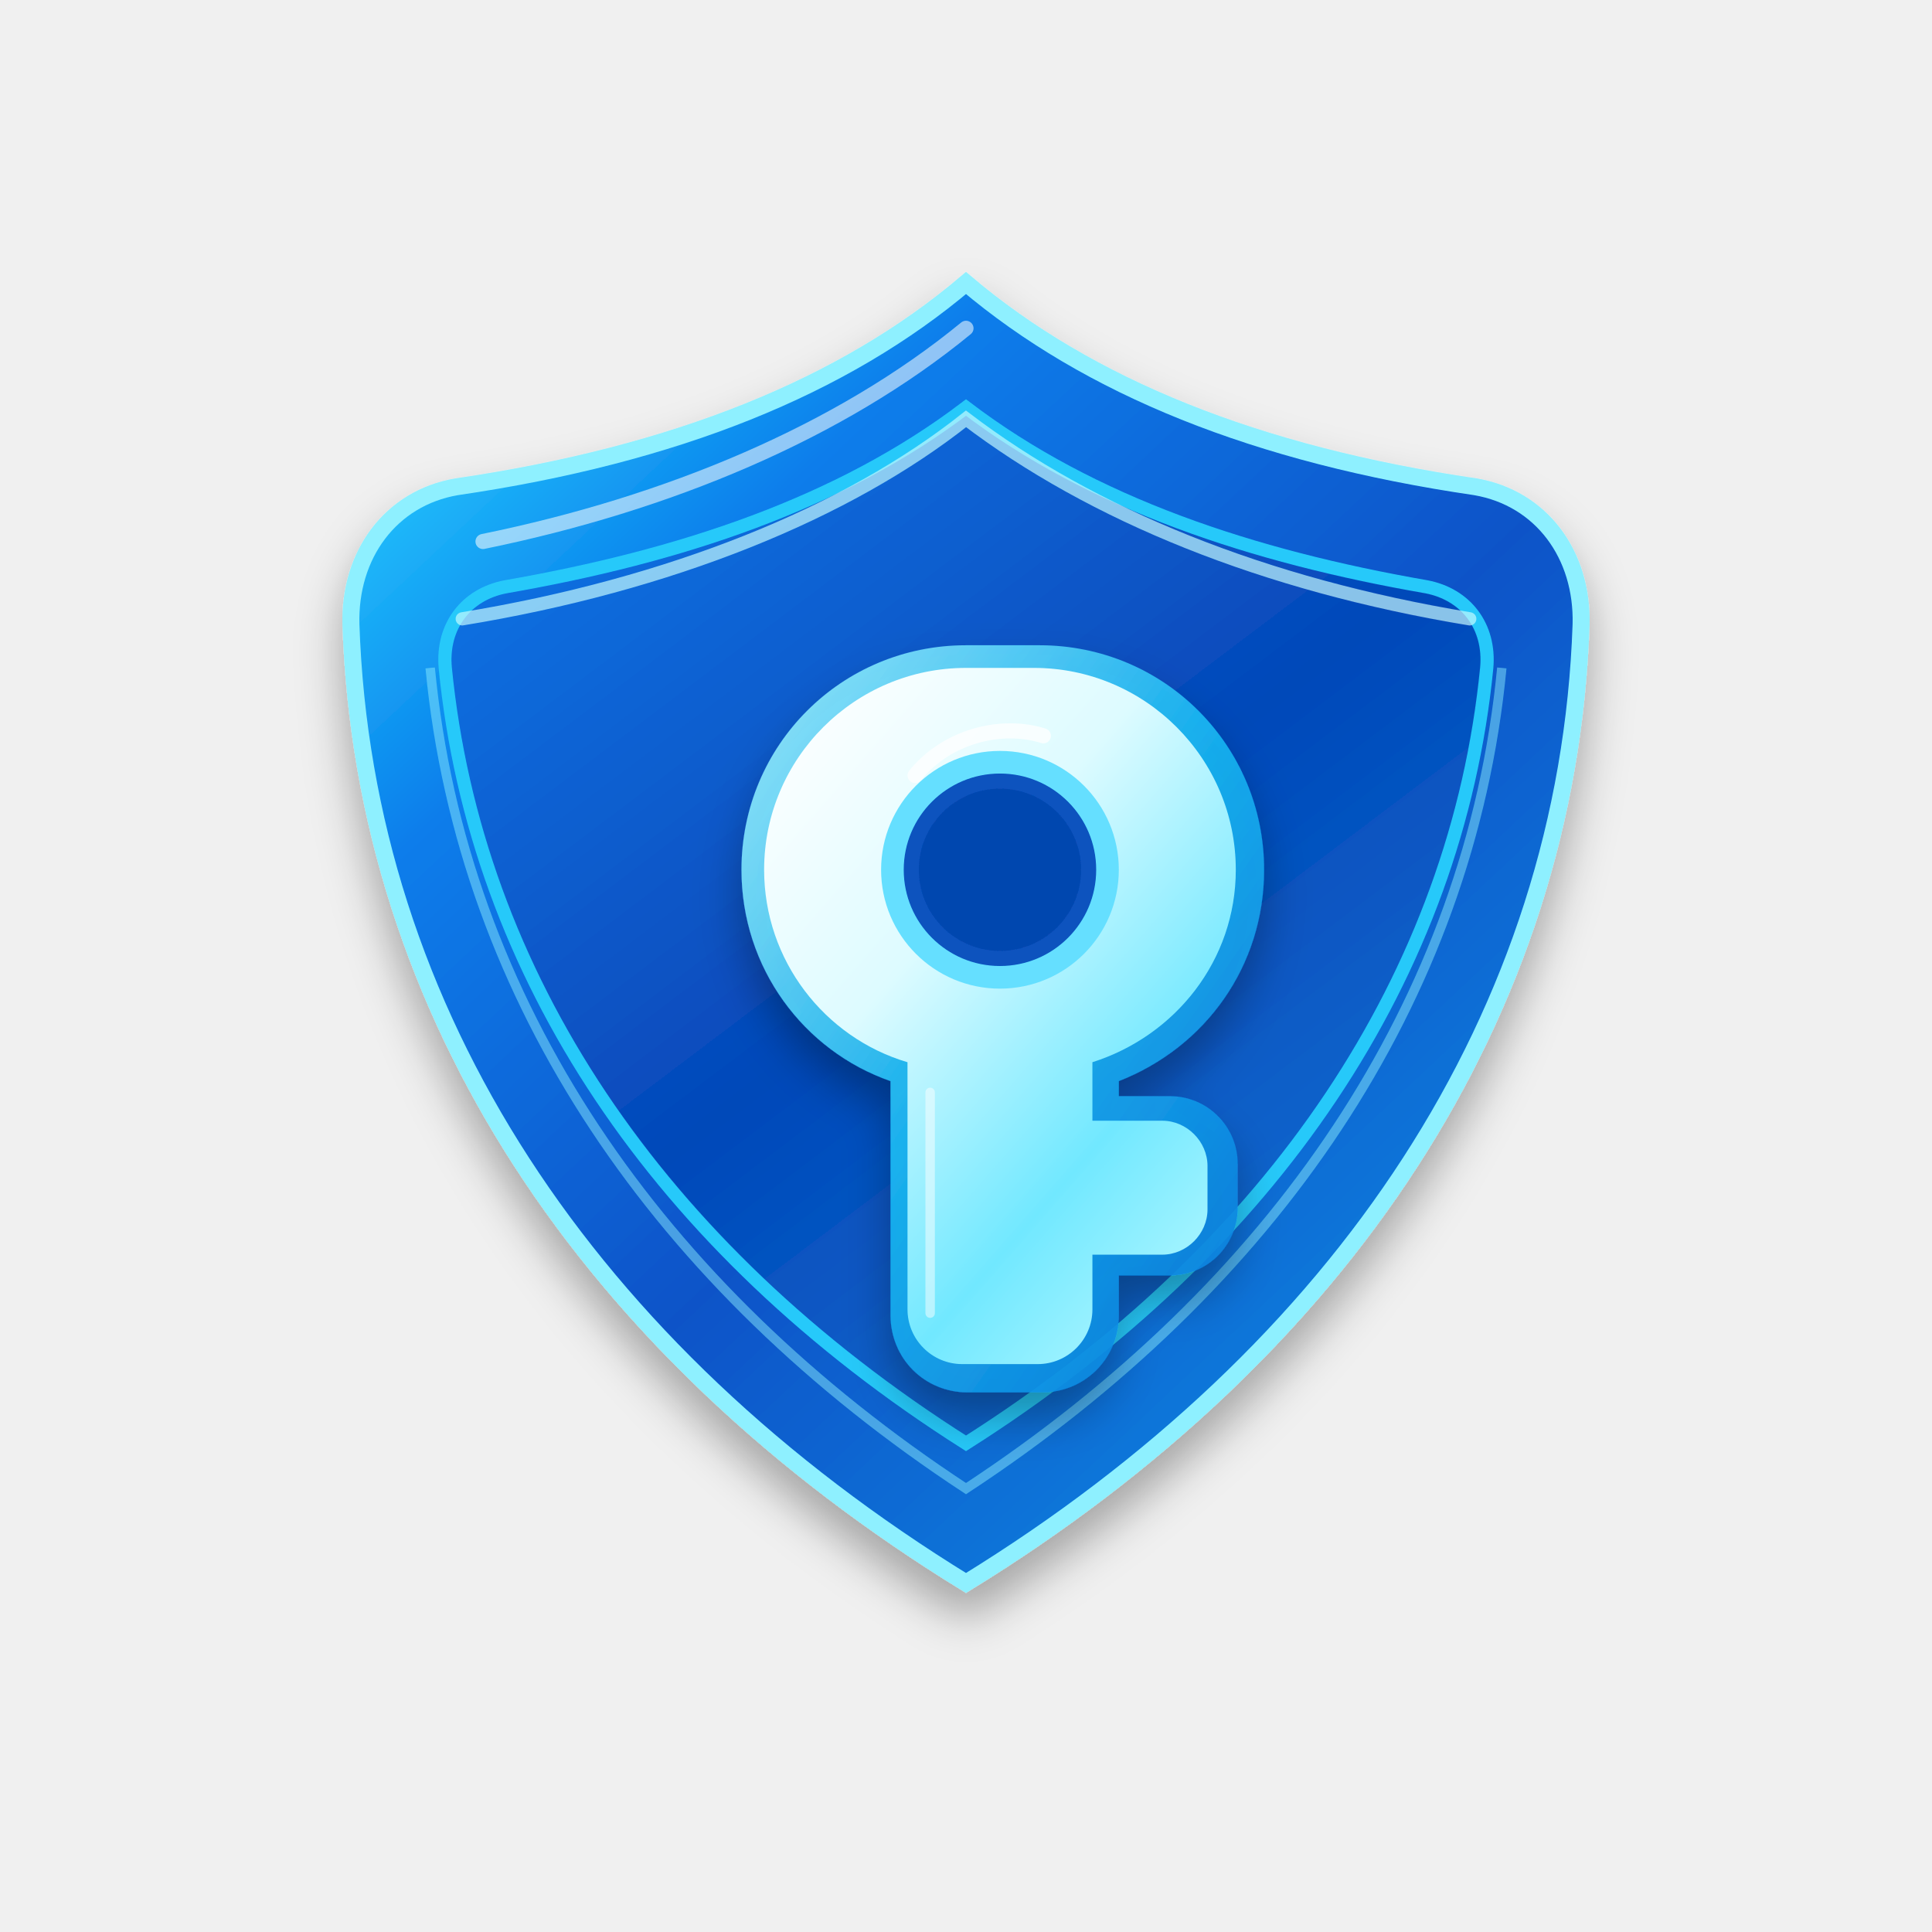
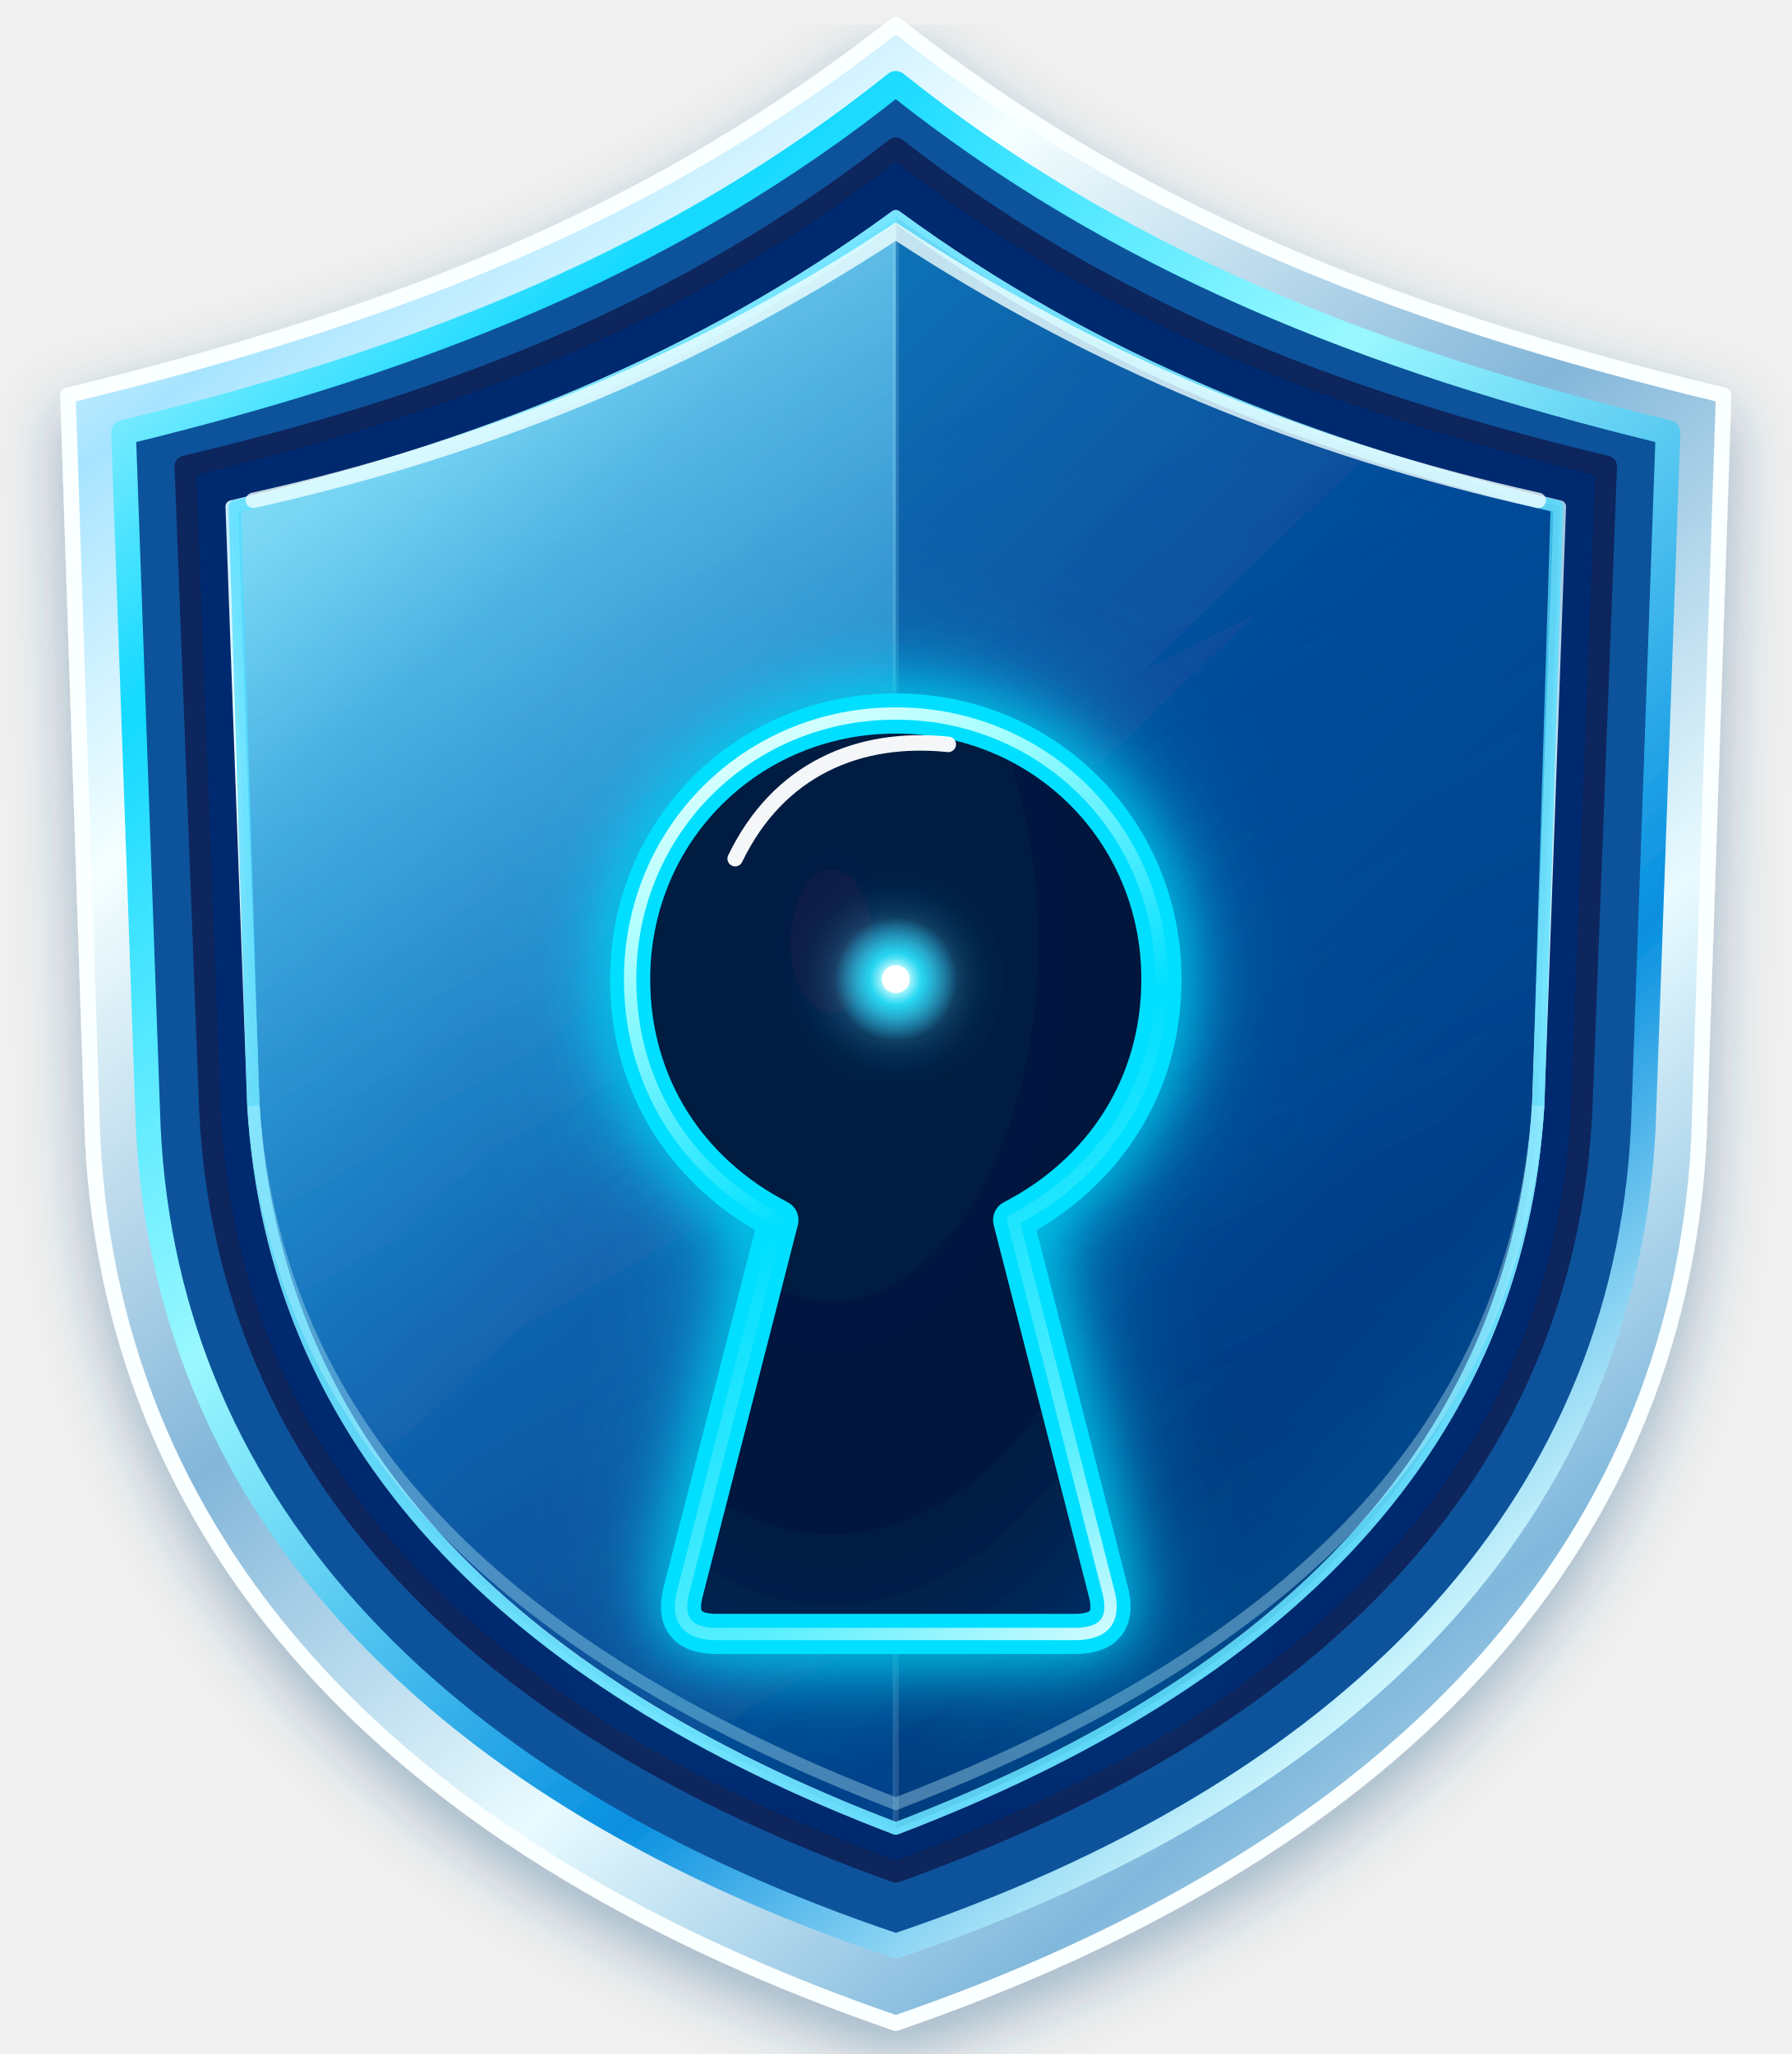
- <svg xmlns="http://www.w3.org/2000/svg" width="1024" height="1024" viewBox="0 0 1024 1024" role="img" aria-labelledby="title desc">
+ <svg xmlns="http://www.w3.org/2000/svg" viewBox="0 0 580 665" role="img" aria-labelledby="title desc">
  <defs>
-     <linearGradient id="shield" x1=".08" y1=".04" x2=".9" y2=".96">
-       <stop stop-color="#27CFFF" />
-       <stop offset=".22" stop-color="#087DEB" />
-       <stop offset=".56" stop-color="#0753C8" />
-       <stop offset=".82" stop-color="#0875D9" />
-       <stop offset="1" stop-color="#25D5F4" />
+     <linearGradient id="silver" x1="35" y1="18" x2="550" y2="650" gradientUnits="userSpaceOnUse">
+       <stop stop-color="#faffff" />
+       <stop offset=".12" stop-color="#a8e4ff" />
+       <stop offset=".25" stop-color="#f5ffff" />
+       <stop offset=".46" stop-color="#83b6d9" />
+       <stop offset=".65" stop-color="#e9fbff" />
+       <stop offset=".82" stop-color="#80b8dc" />
+       <stop offset="1" stop-color="#faffff" />
    </linearGradient>
-     <linearGradient id="shield-inner" x1=".12" y1=".02" x2=".86" y2="1">
-       <stop stop-color="#0B75E6" />
-       <stop offset=".5" stop-color="#0648B9" />
-       <stop offset="1" stop-color="#0875D7" />
+     <linearGradient id="cyan" x1="30" y1="30" x2="550" y2="620" gradientUnits="userSpaceOnUse">
+       <stop stop-color="#eaffff" />
+       <stop offset=".2" stop-color="#13d9ff" />
+       <stop offset=".42" stop-color="#9af8ff" />
+       <stop offset=".68" stop-color="#078fe0" />
+       <stop offset=".86" stop-color="#dfffff" />
+       <stop offset="1" stop-color="#29cfff" />
    </linearGradient>
-     <linearGradient id="key" x1=".1" y1="0" x2=".88" y2="1">
-       <stop stop-color="#FFFFFF" />
-       <stop offset=".36" stop-color="#DDFBFF" />
-       <stop offset=".72" stop-color="#71E8FF" />
-       <stop offset="1" stop-color="#B6F8FF" />
+     <linearGradient id="enamel" x1="65" y1="110" x2="510" y2="570" gradientUnits="userSpaceOnUse">
+       <stop stop-color="#62dcff" />
+       <stop offset=".2" stop-color="#168bd1" />
+       <stop offset=".48" stop-color="#0755a6" />
+       <stop offset=".76" stop-color="#06438d" />
+       <stop offset="1" stop-color="#087ac2" />
    </linearGradient>
-     <linearGradient id="key-edge" x1="0" y1="0" x2="1" y2="1">
-       <stop stop-color="#A6F5FF" />
-       <stop offset=".5" stop-color="#19B9F3" />
-       <stop offset="1" stop-color="#0872D8" />
+     <linearGradient id="left" x1="75" y1="180" x2="290" y2="560" gradientUnits="userSpaceOnUse">
+       <stop stop-color="#b4f7ff" stop-opacity=".5" />
+       <stop offset=".48" stop-color="#5bcdf5" stop-opacity=".18" />
+       <stop offset="1" stop-color="#00346e" stop-opacity=".12" />
    </linearGradient>
-     <linearGradient id="tile" x1="0" y1="0" x2="1" y2="1">
-       <stop stop-color="#FFFFFF" />
-       <stop offset=".55" stop-color="#F6FAFF" />
-       <stop offset="1" stop-color="#E7F4FF" />
+     <linearGradient id="right" x1="290" y1="140" x2="515" y2="580" gradientUnits="userSpaceOnUse">
+       <stop stop-color="#002d70" stop-opacity=".26" />
+       <stop offset=".52" stop-color="#001e5b" stop-opacity=".08" />
+       <stop offset="1" stop-color="#001943" stop-opacity=".38" />
    </linearGradient>
-     <radialGradient id="tile-glow" cx=".28" cy=".14" r=".9">
-       <stop stop-color="#FFFFFF" stop-opacity=".98" />
-       <stop offset=".58" stop-color="#E8F6FF" stop-opacity=".56" />
-       <stop offset="1" stop-color="#91D4F5" stop-opacity=".2" />
+     <linearGradient id="keyline" x1="195" y1="230" x2="385" y2="535" gradientUnits="userSpaceOnUse">
+       <stop stop-color="#ffffff" />
+       <stop offset=".2" stop-color="#aaffff" />
+       <stop offset=".48" stop-color="#00dfff" />
+       <stop offset=".78" stop-color="#57efff" />
+       <stop offset="1" stop-color="#f4ffff" />
+     </linearGradient>
+     <radialGradient id="keydark" cx=".38" cy=".25" r=".86">
+       <stop stop-color="#071c45" />
+       <stop offset=".72" stop-color="#03183c" />
+       <stop offset="1" stop-color="#052b60" />
    </radialGradient>
-     <filter id="tile-shadow" x="-.2" y="-.2" width="1.4" height="1.5">
-       <feGaussianBlur in="SourceAlpha" stdDeviation="16" />
-       <feOffset dy="16" />
-       <feComponentTransfer>
-         <feFuncA type="linear" slope=".23" />
-       </feComponentTransfer>
+     <radialGradient id="pinlight">
+       <stop stop-color="#fff" />
+       <stop offset=".16" stop-color="#dfffff" />
+       <stop offset=".43" stop-color="#19e3ff" stop-opacity=".85" />
+       <stop offset="1" stop-color="#00cfff" stop-opacity="0" />
+     </radialGradient>
+     <filter id="shadow" x="-25%" y="-20%" width="150%" height="155%">
+       <feGaussianBlur in="SourceAlpha" stdDeviation="10" result="b" />
+       <feOffset dy="8" result="o" />
+       <feColorMatrix in="o" type="matrix" values="0 0 0 0 .02 0 0 0 0 .12 0 0 0 0 .26 0 0 0 .42 0" result="s" />
      <feMerge>
-         <feMergeNode />
+         <feMergeNode in="s" />
        <feMergeNode in="SourceGraphic" />
      </feMerge>
    </filter>
-     <filter id="object-shadow" x="-.25" y="-.25" width="1.5" height="1.6">
-       <feGaussianBlur in="SourceAlpha" stdDeviation="12" />
-       <feOffset dy="14" />
-       <feComponentTransfer>
-         <feFuncA type="linear" slope=".32" />
-       </feComponentTransfer>
+     <filter id="glow" x="-100%" y="-100%" width="300%" height="300%">
+       <feGaussianBlur stdDeviation="10" result="b" />
      <feMerge>
-         <feMergeNode />
+         <feMergeNode in="b" />
        <feMergeNode in="SourceGraphic" />
      </feMerge>
    </filter>
+     <filter id="wide" x="-100%" y="-100%" width="300%" height="300%">
+       <feGaussianBlur stdDeviation="23" />
+     </filter>
+     <clipPath id="faceClip">
+       <path d="M290 70 C354 117 425 145 505 164 L498 357 C492 467 416 544 290 592 C164 544 88 467 82 357 L75 164 C155 145 226 117 290 70Z" />
+     </clipPath>
+     <path id="keyhole" d="M290 231 C242 231 204 269 204 317 C204 352 223 380 252 395 L221 516 Q218 529 232 529 L348 529 Q362 529 359 516 L328 395 C357 380 376 352 376 317 C376 269 338 231 290 231Z" />
  </defs>
-   <g filter="url(#object-shadow)">
-     <path d="M512 150 C577 205 666 241 782 258 C817 264 839 294 838 331 C831 537 712 716 512 839 C312 716 193 537 186 331 C185 294 207 264 242 258 C358 241 447 205 512 150 Z" fill="url(#shield)" stroke="#8EF0FF" stroke-width="9" />
-     <path d="M512 216 C579 267 664 295 756 311 C777 315 790 332 788 354 C772 516 676 661 512 765 C348 661 252 516 236 354 C234 332 247 315 268 311 C360 295 445 267 512 216 Z" fill="url(#shield-inner)" stroke="#27C9FA" stroke-width="7" />
-     <path d="M245 328 C355 310 449 272 512 222 C579 273 670 310 779 328" fill="none" stroke="#C6FAFF" stroke-width="7" opacity=".68" stroke-linecap="round" />
-     <path d="M228 354 C245 531 349 682 512 789 C675 682 779 531 796 354" fill="none" stroke="#8EEFFF" stroke-width="5" opacity=".48" />
-     <path d="M256 287 C354 267 445 229 512 174" fill="none" stroke="#FFFFFF" stroke-width="8" opacity=".55" stroke-linecap="round" />
+   <g filter="url(#shadow)">
+     <path d="M290 8 C365 67 446 101 558 128 L550 369 C543 505 447 601 290 655 C133 601 37 505 30 369 L22 128 C134 101 215 67 290 8Z" fill="url(#silver)" stroke="#faffff" stroke-width="5" stroke-linejoin="round" />
+     <path d="M290 27 C360 83 441 116 540 140 L532 365 C526 490 436 581 290 630 C144 581 54 490 48 365 L40 140 C139 116 220 83 290 27Z" fill="#07539b" stroke="url(#cyan)" stroke-width="8" stroke-linejoin="round" />
+     <path d="M290 48 C358 101 432 130 520 151 L512 360 C506 477 424 558 290 606 C156 558 74 477 68 360 L60 151 C148 130 222 101 290 48Z" fill="#032c70" stroke="#08265d" stroke-width="7" stroke-linejoin="round" />
+     <path d="M290 70 C354 117 425 145 505 164 L498 357 C492 467 416 544 290 592 C164 544 88 467 82 357 L75 164 C155 145 226 117 290 70Z" fill="url(#enamel)" stroke="url(#silver)" stroke-width="4" stroke-linejoin="round" />
+     <g clip-path="url(#faceClip)">
+       <path d="M75 164 C155 145 226 117 290 70 L290 592 C164 544 88 467 82 357Z" fill="url(#left)" />
+       <path d="M290 70 C354 117 425 145 505 164 L498 357 C492 467 416 544 290 592Z" fill="url(#right)" />
+       <path d="M290 70 L290 592" stroke="#d9ffff" stroke-opacity=".14" stroke-width="2" />
+     </g>
+     <path d="M76 164 C155 145 226 117 290 70 C354 117 425 145 504 164 L498 358 C491 468 416 544 290 592 C164 544 89 468 82 358Z" fill="none" stroke="#51ddff" stroke-opacity=".76" stroke-width="4" stroke-linejoin="round" />
+     <path d="M82 162 C158 145 226 117 290 75 C354 117 422 145 498 162" fill="none" stroke="#f0ffff" stroke-opacity=".8" stroke-width="5" stroke-linecap="round" />
+     <path d="M82 358 C90 466 166 536 290 584 C414 536 490 466 498 358" fill="none" stroke="#baf5ff" stroke-opacity=".36" stroke-width="4" />
  </g>
-   <g filter="url(#object-shadow)">
-     <path d="M512 342 C446 342 393 395 393 461 C393 513 426 557 472 573 V697 C472 720 490 738 513 738 H552 C575 738 593 720 593 697 V676 H620 C640 676 656 660 656 640 V617 C656 597 640 581 620 581 H593 V573 C639 555 670 512 670 461 C670 395 617 342 551 342 Z" fill="url(#key-edge)" opacity=".9" />
-     <path d="M512 354 C453 354 405 402 405 461 C405 509 437 550 481 563 V694 C481 710 494 723 510 723 H550 C566 723 579 710 579 694 V665 H616 C629 665 640 654 640 641 V618 C640 605 629 594 616 594 H579 V563 C623 549 655 509 655 461 C655 402 607 354 548 354 Z" fill="url(#key)" />
-     <circle cx="530" cy="461" r="57" fill="#0752BE" stroke="#65DFFF" stroke-width="12" />
-     <circle cx="530" cy="461" r="43" fill="#0647AF" />
-     <path d="M485 411 C502 390 531 383 553 390" fill="none" stroke="#FFFFFF" stroke-width="8" opacity=".75" stroke-linecap="round" />
-     <path d="M493 579 V696" stroke="#FFFFFF" stroke-width="5" opacity=".48" stroke-linecap="round" />
-   </g>
+   <use href="#keyhole" fill="#00dfff" opacity=".85" filter="url(#wide)" />
+   <use href="#keyhole" fill="url(#keydark)" stroke="#00dfff" stroke-width="13" stroke-linejoin="round" filter="url(#glow)" />
+   <use href="#keyhole" fill="none" stroke="url(#keyline)" stroke-width="4" stroke-linejoin="round" />
+   <path d="M238 278 C252 249 278 238 307 241" fill="none" stroke="#ffffff" stroke-width="5" stroke-linecap="round" opacity=".96" />
+   <circle cx="290" cy="317" r="20" fill="url(#pinlight)" filter="url(#glow)" />
+   <circle cx="290" cy="317" r="4.5" fill="#ffffff" />
</svg>
